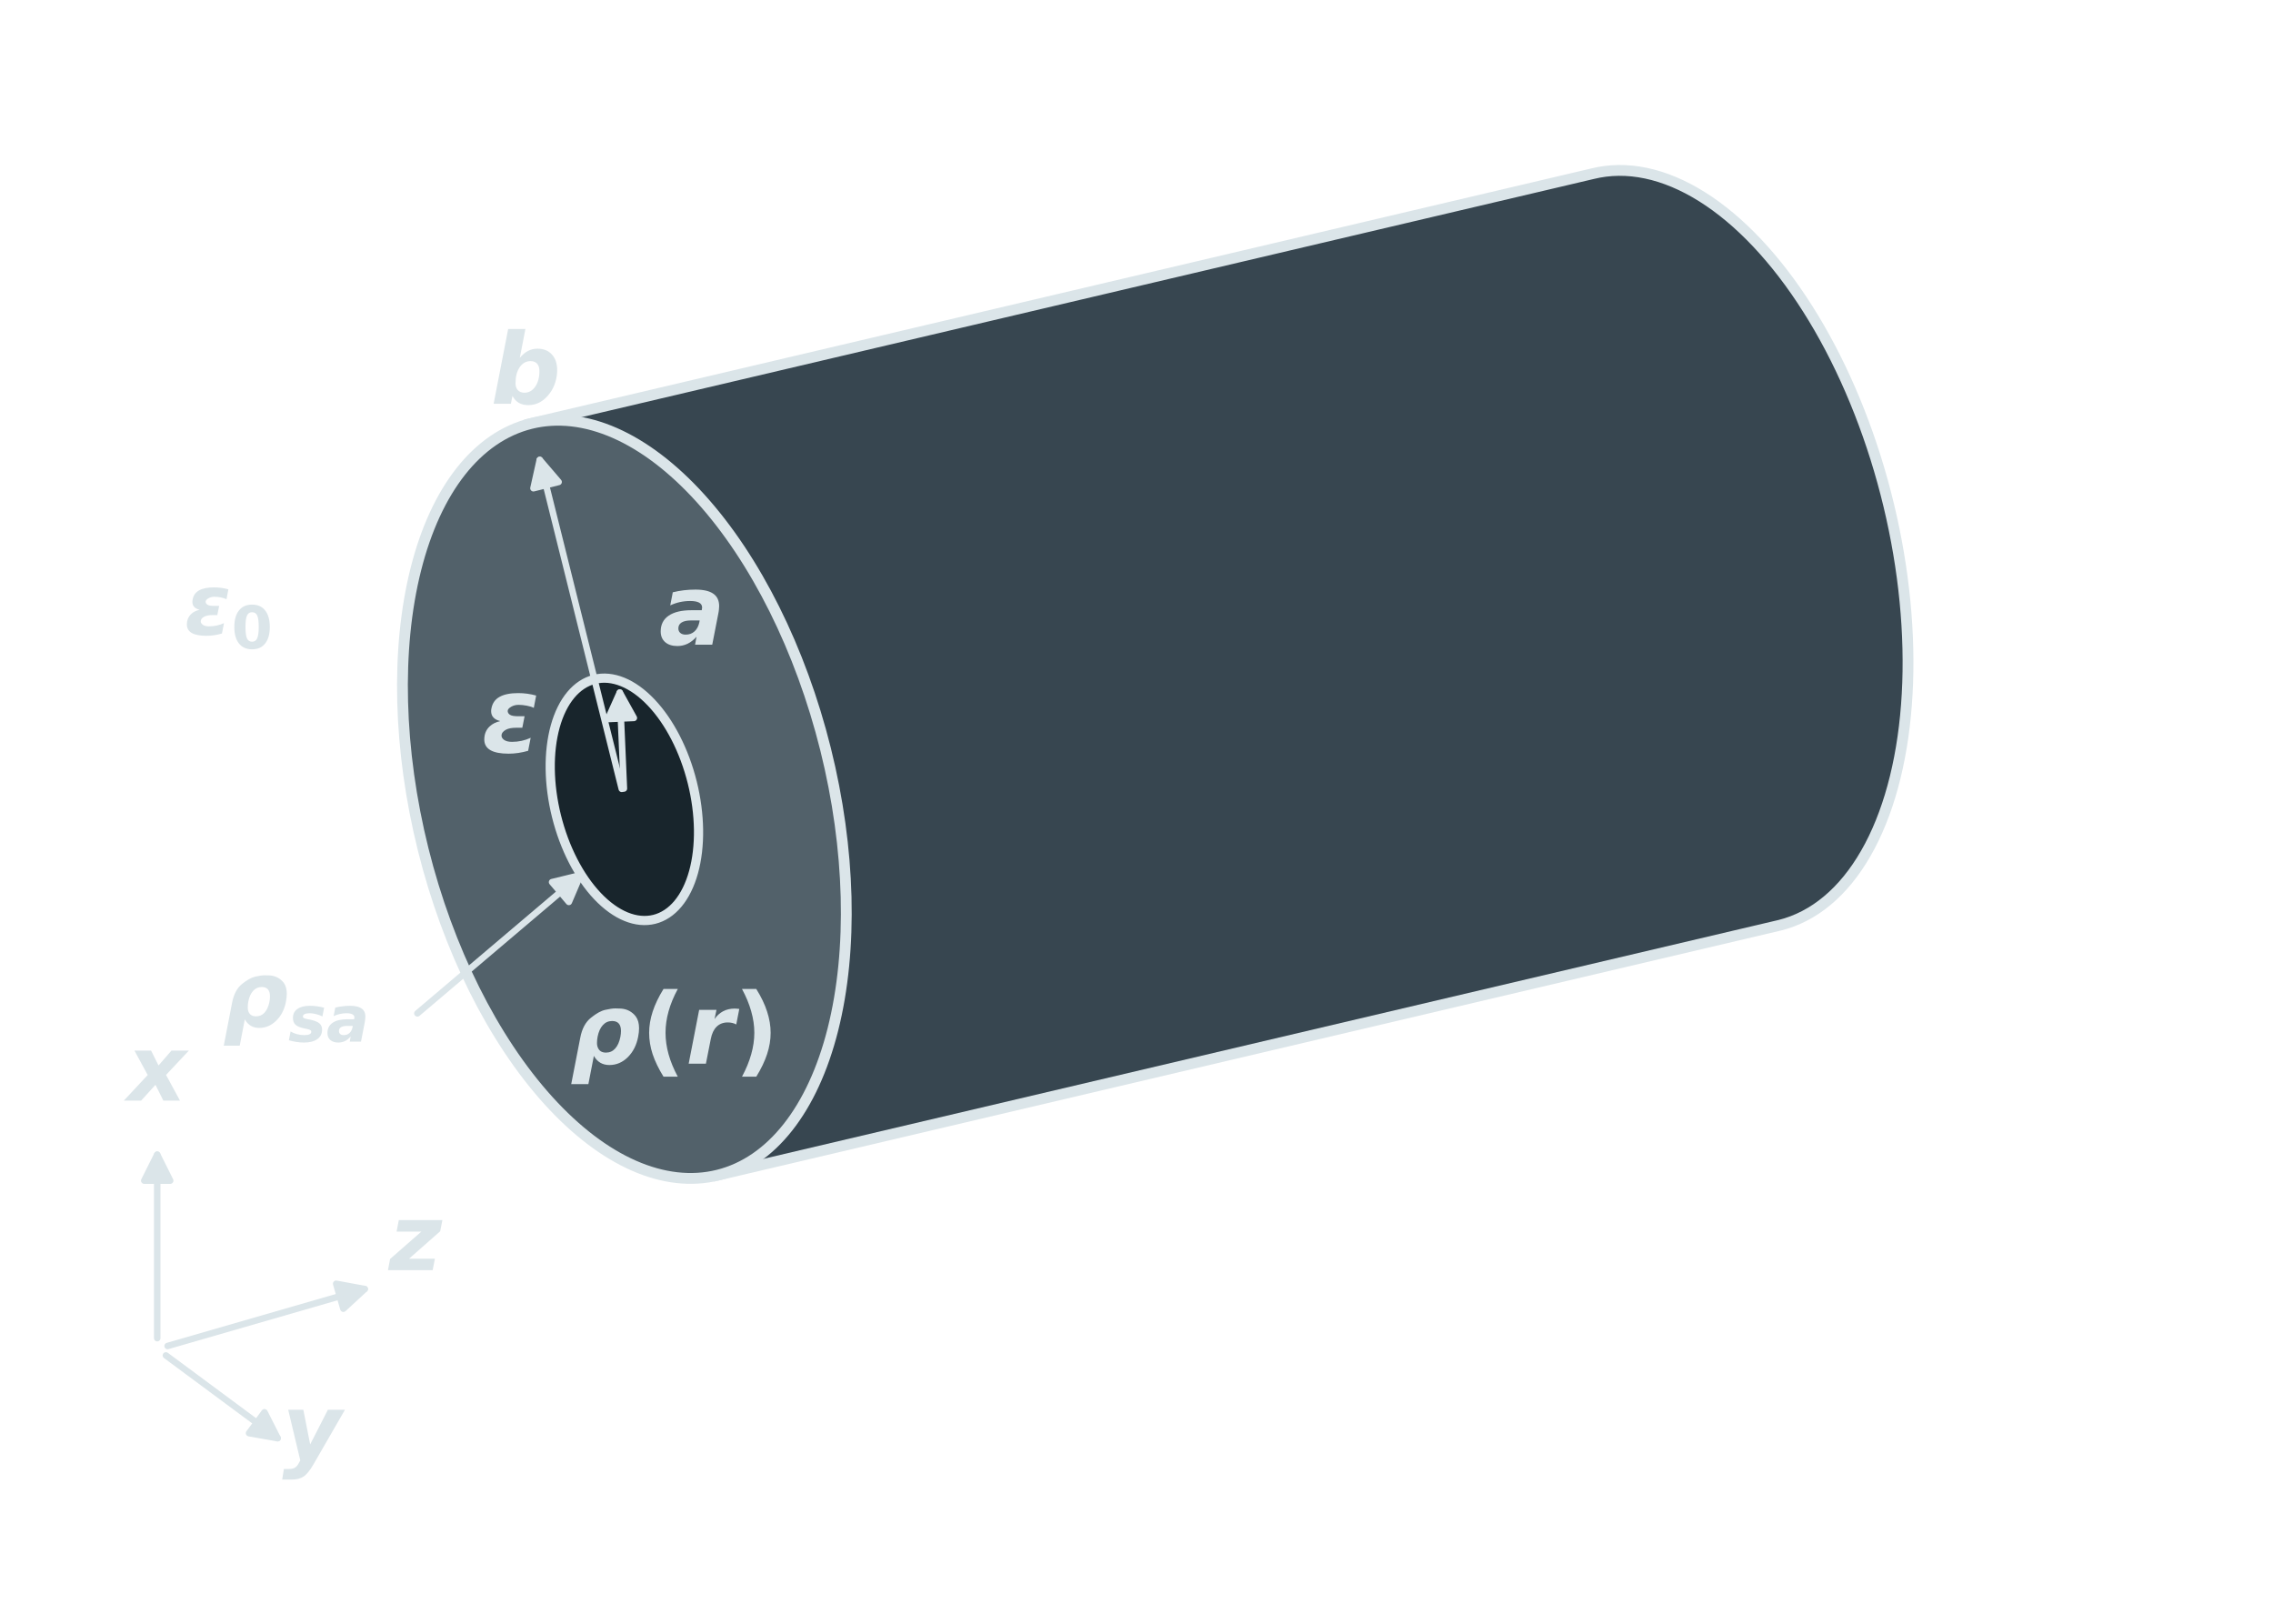
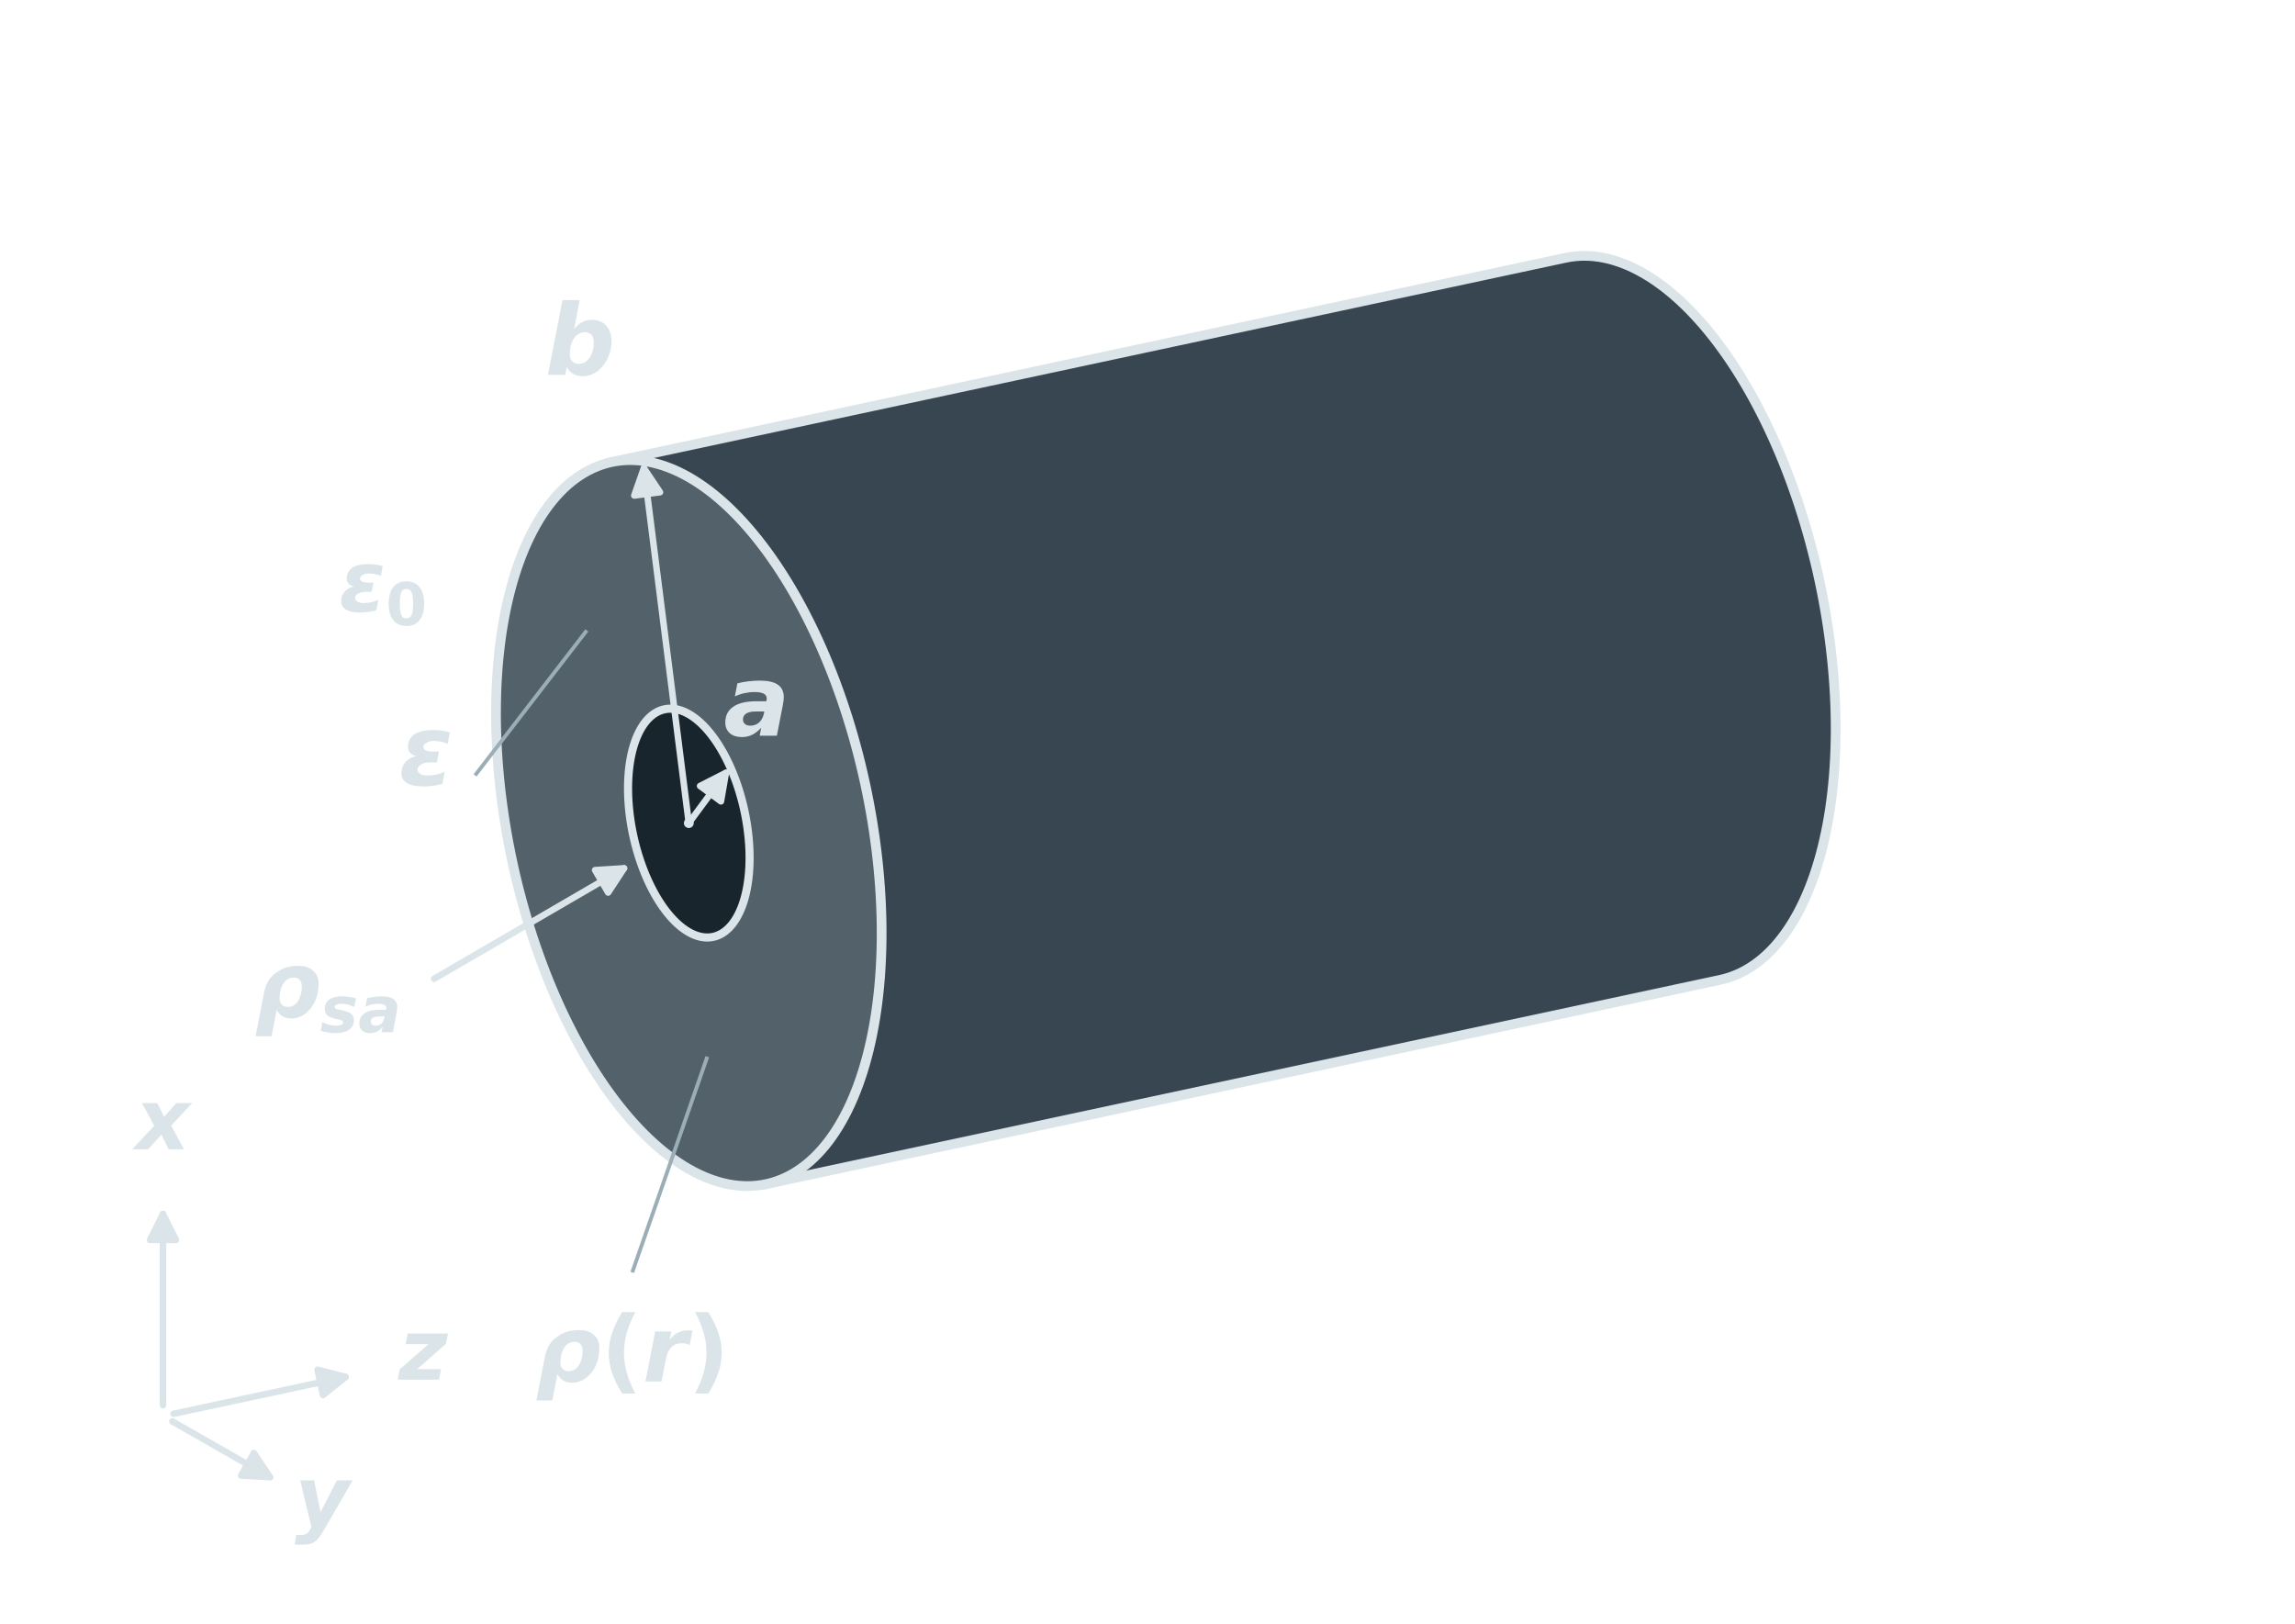
- <svg xmlns="http://www.w3.org/2000/svg" width="420.36pt" height="300.24pt" viewBox="0 0 420.36 300.24" version="1.1">
+ <svg xmlns="http://www.w3.org/2000/svg" width="424.359pt" height="300.24pt" viewBox="0 0 424.359 300.24" version="1.1">
  <defs>
    <style type="text/css">*{stroke-linejoin: round; stroke-linecap: butt}</style>
  </defs>
  <g id="figure_1">
    <g id="patch_1">
-       <path d="M 0 300.24  L 420.36 300.24  L 420.36 0  L 0 0  L 0 300.24  z " style="fill: none" />
+       <path d="M 0 300.24  L 424.359 300.24  L 424.359 0  L 0 0  L 0 300.24  z " style="fill: none" />
    </g>
    <g id="axes_1">
      <g id="patch_2">
-         <path d="M 98.146 78.327  L 294.496 32.127  L 294.496 32.127  L 295.685 31.868  L 296.891 31.679  L 298.111 31.56  L 299.345 31.512  L 300.592 31.534  L 301.851 31.627  L 303.119 31.791  L 304.396 32.024  L 305.68 32.328  L 306.971 32.702  L 308.266 33.145  L 309.565 33.657  L 310.867 34.237  L 312.169 34.885  L 313.471 35.6  L 314.771 36.382  L 316.069 37.23  L 317.362 38.142  L 318.649 39.118  L 319.93 40.157  L 321.202 41.258  L 322.465 42.42  L 323.717 43.641  L 324.958 44.921  L 326.185 46.258  L 327.397 47.651  L 328.594 49.098  L 329.774 50.597  L 330.936 52.148  L 332.079 53.749  L 333.201 55.399  L 334.302 57.094  L 335.38 58.835  L 336.435 60.618  L 337.464 62.443  L 338.468 64.307  L 339.445 66.209  L 340.394 68.147  L 341.314 70.118  L 342.205 72.121  L 343.065 74.153  L 343.894 76.214  L 344.69 78.299  L 345.453 80.409  L 346.183 82.539  L 346.878 84.689  L 347.537 86.856  L 348.161 89.038  L 348.747 91.232  L 349.297 93.437  L 349.809 95.65  L 350.283 97.869  L 350.718 100.092  L 351.114 102.316  L 351.47 104.54  L 351.786 106.76  L 352.062 108.976  L 352.298 111.184  L 352.493 113.383  L 352.647 115.569  L 352.76 117.742  L 352.831 119.898  L 352.861 122.036  L 352.85 124.153  L 352.798 126.248  L 352.704 128.318  L 352.569 130.36  L 352.394 132.374  L 352.177 134.357  L 351.919 136.307  L 351.622 138.223  L 351.284 140.101  L 350.906 141.94  L 350.49 143.739  L 350.034 145.495  L 349.539 147.208  L 349.007 148.874  L 348.437 150.493  L 347.831 152.062  L 347.188 153.581  L 346.51 155.047  L 345.796 156.46  L 345.048 157.817  L 344.267 159.118  L 343.454 160.361  L 342.608 161.545  L 341.732 162.668  L 340.825 163.73  L 339.889 164.729  L 338.925 165.665  L 337.933 166.536  L 336.915 167.342  L 335.872 168.082  L 334.805 168.754  L 333.715 169.36  L 332.602 169.896  L 331.469 170.365  L 330.316 170.764  L 329.144 171.093  L 132.794 217.293  z " clip-path="url(#p7fb25b09af)" style="fill: #374650; stroke: #dbe5e9; stroke-width: 2; stroke-linejoin: miter" />
+         <path d="M 141.656 218.942  L 318.062 181.174  L 318.912 180.968  L 319.752 180.716  L 320.581 180.419  L 321.398 180.077  L 322.204 179.69  L 322.996 179.258  L 323.776 178.781  L 324.541 178.261  L 325.293 177.697  L 326.03 177.089  L 326.751 176.438  L 327.457 175.745  L 328.147 175.01  L 328.819 174.234  L 329.475 173.416  L 330.113 172.558  L 330.733 171.66  L 331.335 170.723  L 331.917 169.747  L 332.481 168.734  L 333.024 167.683  L 333.548 166.595  L 334.051 165.472  L 334.533 164.314  L 334.995 163.122  L 335.435 161.896  L 335.853 160.638  L 336.249 159.348  L 336.623 158.027  L 336.975 156.677  L 337.304 155.297  L 337.609 153.89  L 337.892 152.455  L 338.151 150.995  L 338.387 149.509  L 338.599 147.999  L 338.787 146.466  L 338.951 144.912  L 339.09 143.336  L 339.206 141.74  L 339.298 140.126  L 339.365 138.494  L 339.407 136.846  L 339.426 135.182  L 339.419 133.505  L 339.389 131.814  L 339.334 130.111  L 339.254 128.397  L 339.151 126.674  L 339.023 124.942  L 338.871 123.203  L 338.694 121.459  L 338.494 119.709  L 338.27 117.956  L 338.023 116.2  L 337.752 114.443  L 337.457 112.686  L 337.14 110.93  L 336.8 109.177  L 336.437 107.427  L 336.052 105.682  L 335.644 103.943  L 335.215 102.211  L 334.764 100.488  L 334.292 98.774  L 333.799 97.071  L 333.285 95.379  L 332.752 93.701  L 332.198 92.037  L 331.625 90.388  L 331.033 88.756  L 330.422 87.141  L 329.793 85.546  L 329.146 83.969  L 328.481 82.414  L 327.8 80.881  L 327.102 79.37  L 326.388 77.884  L 325.659 76.423  L 324.915 74.988  L 324.156 73.579  L 323.383 72.199  L 322.597 70.848  L 321.798 69.526  L 320.986 68.236  L 320.163 66.977  L 319.329 65.75  L 318.483 64.557  L 317.628 63.398  L 316.763 62.274  L 315.89 61.186  L 315.008 60.134  L 314.118 59.119  L 313.221 58.143  L 312.318 57.205  L 311.409 56.306  L 310.495 55.447  L 309.576 54.628  L 308.653 53.85  L 307.727 53.114  L 306.798 52.42  L 305.867 51.768  L 304.934 51.16  L 304.001 50.594  L 303.068 50.073  L 302.135 49.595  L 301.203 49.162  L 300.273 48.774  L 299.345 48.43  L 298.42 48.132  L 297.5 47.88  L 296.583 47.672  L 295.671 47.511  L 294.765 47.396  L 293.865 47.326  L 292.972 47.302  L 292.086 47.325  L 291.208 47.393  L 290.339 47.508  L 289.479 47.668  L 113.073 85.436  z " clip-path="url(#peeaa429777)" style="fill: #374650; stroke: #dbe5e9; stroke-width: 1.8; stroke-linejoin: miter" />
      </g>
      <g id="patch_3">
-         <path d="M 29.076 247.451  Q 29.076 229.814 29.076 213.519  " clip-path="url(#p7fb25b09af)" style="fill: none; stroke: #dbe5e9; stroke-width: 1.2; stroke-linecap: round" />
-         <path d="M 26.676 218.319  L 29.076 213.519  L 31.476 218.319  z " clip-path="url(#p7fb25b09af)" style="fill: #dbe5e9; stroke: #dbe5e9; stroke-width: 1.2; stroke-linecap: round" />
+         <path d="M 30.138 259.825  Q 30.138 241.475 30.138 224.466  " clip-path="url(#peeaa429777)" style="fill: none; stroke: #dbe5e9; stroke-width: 1.2; stroke-linecap: round" />
+         <path d="M 27.738 229.266  L 30.138 224.466  L 32.538 229.266  z " clip-path="url(#peeaa429777)" style="fill: #dbe5e9; stroke: #dbe5e9; stroke-width: 1.2; stroke-linecap: round" />
      </g>
      <g id="patch_4">
-         <path d="M 30.681 250.639  Q 41.55 258.69 51.342 265.943  " clip-path="url(#p7fb25b09af)" style="fill: none; stroke: #dbe5e9; stroke-width: 1.2; stroke-linecap: round" />
-         <path d="M 48.913 261.157  L 51.342 265.943  L 46.056 265.015  z " clip-path="url(#p7fb25b09af)" style="fill: #dbe5e9; stroke: #dbe5e9; stroke-width: 1.2; stroke-linecap: round" />
+         <path d="M 31.875 262.819  Q 41.483 268.302 49.926 273.12  " clip-path="url(#peeaa429777)" style="fill: none; stroke: #dbe5e9; stroke-width: 1.2; stroke-linecap: round" />
+         <path d="M 46.947 268.657  L 49.926 273.12  L 44.568 272.826  z " clip-path="url(#peeaa429777)" style="fill: #dbe5e9; stroke: #dbe5e9; stroke-width: 1.2; stroke-linecap: round" />
      </g>
      <g id="patch_5">
-         <path d="M 30.997 248.895  Q 49.867 243.444 67.448 238.365  " clip-path="url(#p7fb25b09af)" style="fill: none; stroke: #dbe5e9; stroke-width: 1.2; stroke-linecap: round" />
-         <path d="M 62.17 237.391  L 67.448 238.365  L 63.502 242.003  z " clip-path="url(#p7fb25b09af)" style="fill: #dbe5e9; stroke: #dbe5e9; stroke-width: 1.2; stroke-linecap: round" />
+         <path d="M 32.096 261.408  Q 48.661 257.862 63.914 254.596  " clip-path="url(#peeaa429777)" style="fill: none; stroke: #dbe5e9; stroke-width: 1.2; stroke-linecap: round" />
+         <path d="M 58.718 253.254  L 63.914 254.596  L 59.723 257.948  z " clip-path="url(#peeaa429777)" style="fill: #dbe5e9; stroke: #dbe5e9; stroke-width: 1.2; stroke-linecap: round" />
      </g>
      <g id="patch_6">
-         <path d="M 132.794 217.293  C 142.661 214.833 150.301 205.152 154.029 190.382  C 157.758 175.613 157.271 156.96 152.677 138.533  C 148.083 120.106 139.755 103.409 129.529 92.119  C 119.303 80.828 108.013 75.867 98.146 78.327  C 88.279 80.787 80.639 90.468 76.911 105.238  C 73.182 120.007 73.669 138.66 78.263 157.087  C 82.857 175.514 91.185 192.211 101.411 203.501  C 111.637 214.792 122.927 219.753 132.794 217.293  z " clip-path="url(#p7fb25b09af)" style="fill: #52616a; stroke: #dbe5e9; stroke-width: 2; stroke-linejoin: miter" />
+         <path d="M 127.365 88.229  L 128.298 88.784  L 129.231 89.382  L 130.162 90.023  L 131.092 90.707  L 132.019 91.432  L 132.943 92.2  L 133.863 93.008  L 134.778 93.858  L 135.689 94.747  L 136.593 95.675  L 137.492 96.642  L 138.383 97.648  L 139.267 98.69  L 140.143 99.77  L 141.01 100.885  L 141.867 102.035  L 142.715 103.22  L 143.552 104.438  L 144.378 105.689  L 145.193 106.972  L 145.995 108.286  L 146.784 109.63  L 147.561 111.003  L 148.323 112.405  L 149.071 113.834  L 149.804 115.289  L 150.521 116.769  L 151.223 118.273  L 151.909 119.801  L 152.577 121.351  L 153.229 122.922  L 153.862 124.513  L 154.478 126.123  L 155.075 127.751  L 155.653 129.396  L 156.211 131.056  L 156.75 132.731  L 157.268 134.419  L 157.767 136.12  L 158.244 137.831  L 158.7 139.552  L 159.134 141.282  L 159.547 143.02  L 159.938 144.763  L 160.307 146.512  L 160.653 148.265  L 160.976 150.02  L 161.276 151.777  L 161.552 153.534  L 161.806 155.29  L 162.036 157.044  L 162.242 158.794  L 162.424 160.541  L 162.582 162.281  L 162.716 164.015  L 162.825 165.74  L 162.911 167.456  L 162.972 169.162  L 163.009 170.856  L 163.021 172.537  L 163.009 174.204  L 162.972 175.857  L 162.911 177.493  L 162.825 179.111  L 162.716 180.711  L 162.582 182.292  L 162.424 183.852  L 162.242 185.39  L 162.036 186.906  L 161.806 188.398  L 161.552 189.865  L 161.276 191.306  L 160.976 192.72  L 160.653 194.107  L 160.307 195.464  L 159.938 196.792  L 159.547 198.09  L 159.134 199.356  L 158.7 200.59  L 158.244 201.791  L 157.767 202.957  L 157.268 204.089  L 156.75 205.185  L 156.211 206.245  L 155.653 207.268  L 155.075 208.253  L 154.478 209.2  L 153.862 210.108  L 153.229 210.976  L 152.577 211.803  L 151.909 212.59  L 151.223 213.336  L 150.521 214.039  L 149.804 214.7  L 149.071 215.318  L 148.323 215.893  L 147.561 216.425  L 146.784 216.912  L 145.995 217.355  L 145.193 217.753  L 144.378 218.107  L 143.552 218.415  L 142.715 218.678  L 141.867 218.895  L 141.01 219.066  L 140.143 219.192  L 139.267 219.272  L 138.383 219.306  L 137.492 219.293  L 136.593 219.235  L 135.689 219.131  L 134.778 218.981  L 133.863 218.785  L 132.943 218.544  L 132.019 218.257  L 131.092 217.925  L 130.162 217.547  L 129.231 217.125  L 128.298 216.659  L 127.365 216.148  L 126.431 215.594  L 125.499 214.995  L 124.567 214.354  L 123.638 213.671  L 122.711 212.945  L 121.787 212.177  L 120.867 211.369  L 119.951 210.52  L 119.041 209.631  L 118.136 208.702  L 117.238 207.735  L 116.346 206.73  L 115.463 205.687  L 114.587 204.608  L 113.72 203.492  L 112.862 202.342  L 112.014 201.157  L 111.177 199.939  L 110.351 198.688  L 109.537 197.405  L 108.735 196.091  L 107.945 194.747  L 107.169 193.374  L 106.407 191.972  L 105.659 190.544  L 104.926 189.089  L 104.208 187.609  L 103.506 186.104  L 102.821 184.576  L 102.152 183.026  L 101.501 181.455  L 100.867 179.864  L 100.252 178.254  L 99.655 176.626  L 99.077 174.981  L 98.518 173.321  L 97.98 171.646  L 97.461 169.958  L 96.963 168.257  L 96.486 166.546  L 96.03 164.825  L 95.595 163.095  L 95.182 161.358  L 94.791 159.614  L 94.423 157.865  L 94.077 156.113  L 93.754 154.357  L 93.454 152.601  L 93.177 150.844  L 92.924 149.088  L 92.694 147.334  L 92.488 145.583  L 92.306 143.837  L 92.148 142.096  L 92.014 140.363  L 91.904 138.637  L 91.819 136.921  L 91.758 135.216  L 91.721 133.521  L 91.709 131.84  L 91.721 130.173  L 91.758 128.521  L 91.819 126.885  L 91.904 125.266  L 92.014 123.666  L 92.148 122.085  L 92.306 120.525  L 92.488 118.987  L 92.694 117.471  L 92.924 115.98  L 93.177 114.513  L 93.454 113.072  L 93.754 111.657  L 94.077 110.271  L 94.423 108.913  L 94.791 107.585  L 95.182 106.287  L 95.595 105.021  L 96.03 103.787  L 96.486 102.587  L 96.963 101.42  L 97.461 100.288  L 97.98 99.192  L 98.518 98.132  L 99.077 97.109  L 99.655 96.124  L 100.252 95.177  L 100.867 94.27  L 101.501 93.402  L 102.152 92.574  L 102.821 91.787  L 103.506 91.042  L 104.208 90.338  L 104.926 89.677  L 105.659 89.059  L 106.407 88.484  L 107.169 87.953  L 107.945 87.465  L 108.735 87.022  L 109.537 86.624  L 110.351 86.271  L 111.177 85.962  L 112.014 85.7  L 112.862 85.482  L 113.72 85.311  L 114.587 85.185  L 115.463 85.105  L 116.346 85.072  L 117.238 85.084  L 118.136 85.142  L 119.041 85.246  L 119.951 85.396  L 120.867 85.592  L 121.787 85.833  L 122.711 86.12  L 123.638 86.453  L 124.567 86.83  L 125.499 87.252  L 126.431 87.718  L 127.365 88.229  z " clip-path="url(#peeaa429777)" style="fill: #52616a; stroke: #dbe5e9; stroke-width: 1.8; stroke-linejoin: miter" />
      </g>
      <g id="patch_7">
-         <path d="M 121.003 170  C 124.331 169.17 126.941 166.036 128.258 161.288  C 129.574 156.54 129.489 150.565 128.022 144.68  C 126.555 138.796 123.825 133.481 120.433 129.907  C 117.042 126.332 113.266 124.79 109.937 125.62  C 106.609 126.45 103.999 129.584 102.682 134.332  C 101.366 139.08 101.451 145.055 102.918 150.94  C 104.385 156.824 107.115 162.139 110.507 165.713  C 113.898 169.288 117.674 170.83 121.003 170  z " clip-path="url(#p7fb25b09af)" style="fill: #18252c; stroke: #dbe5e9; stroke-width: 1.7; stroke-linejoin: miter" />
+         <path d="M 127.365 132.032  L 127.659 132.207  L 127.953 132.395  L 128.246 132.597  L 128.539 132.812  L 128.832 133.041  L 129.123 133.283  L 129.413 133.538  L 129.701 133.806  L 129.988 134.086  L 130.273 134.378  L 130.556 134.683  L 130.837 135  L 131.116 135.329  L 131.392 135.669  L 131.665 136.02  L 131.935 136.383  L 132.202 136.756  L 132.466 137.14  L 132.727 137.534  L 132.983 137.939  L 133.236 138.353  L 133.485 138.776  L 133.73 139.209  L 133.97 139.651  L 134.205 140.101  L 134.436 140.56  L 134.663 141.026  L 134.884 141.5  L 135.1 141.982  L 135.311 142.47  L 135.516 142.965  L 135.716 143.467  L 135.909 143.974  L 136.098 144.487  L 136.28 145.006  L 136.456 145.529  L 136.626 146.057  L 136.789 146.589  L 136.946 147.125  L 137.096 147.664  L 137.24 148.206  L 137.377 148.751  L 137.507 149.299  L 137.63 149.849  L 137.746 150.4  L 137.855 150.952  L 137.957 151.505  L 138.052 152.059  L 138.139 152.613  L 138.219 153.166  L 138.291 153.719  L 138.356 154.27  L 138.414 154.821  L 138.463 155.369  L 138.506 155.916  L 138.54 156.459  L 138.567 157  L 138.586 157.538  L 138.598 158.072  L 138.602 158.601  L 138.598 159.127  L 138.586 159.648  L 138.567 160.163  L 138.54 160.673  L 138.506 161.178  L 138.463 161.676  L 138.414 162.167  L 138.356 162.652  L 138.291 163.13  L 138.219 163.6  L 138.139 164.062  L 138.052 164.516  L 137.957 164.962  L 137.855 165.399  L 137.746 165.827  L 137.63 166.246  L 137.507 166.655  L 137.377 167.054  L 137.24 167.442  L 137.096 167.821  L 136.946 168.188  L 136.789 168.545  L 136.626 168.891  L 136.456 169.225  L 136.28 169.547  L 136.098 169.858  L 135.909 170.156  L 135.716 170.442  L 135.516 170.715  L 135.311 170.976  L 135.1 171.224  L 134.884 171.459  L 134.663 171.681  L 134.436 171.889  L 134.205 172.084  L 133.97 172.265  L 133.73 172.433  L 133.485 172.586  L 133.236 172.726  L 132.983 172.851  L 132.727 172.963  L 132.466 173.06  L 132.202 173.143  L 131.935 173.211  L 131.665 173.265  L 131.392 173.305  L 131.116 173.33  L 130.837 173.341  L 130.556 173.337  L 130.273 173.318  L 129.988 173.286  L 129.701 173.238  L 129.413 173.177  L 129.123 173.101  L 128.832 173.01  L 128.539 172.905  L 128.246 172.787  L 127.953 172.654  L 127.659 172.507  L 127.365 172.346  L 127.071 172.171  L 126.777 171.982  L 126.483 171.78  L 126.19 171.565  L 125.898 171.336  L 125.607 171.094  L 125.317 170.839  L 125.028 170.572  L 124.742 170.292  L 124.456 169.999  L 124.173 169.694  L 123.892 169.377  L 123.614 169.049  L 123.338 168.709  L 123.065 168.357  L 122.794 167.995  L 122.527 167.621  L 122.263 167.237  L 122.003 166.843  L 121.746 166.439  L 121.493 166.025  L 121.245 165.601  L 121 165.168  L 120.76 164.727  L 120.524 164.276  L 120.293 163.818  L 120.067 163.351  L 119.846 162.877  L 119.63 162.396  L 119.419 161.907  L 119.214 161.412  L 119.014 160.911  L 118.82 160.403  L 118.632 159.89  L 118.45 159.372  L 118.274 158.848  L 118.104 158.321  L 117.941 157.789  L 117.784 157.253  L 117.633 156.713  L 117.489 156.171  L 117.353 155.626  L 117.222 155.078  L 117.099 154.529  L 116.983 153.978  L 116.874 153.425  L 116.772 152.872  L 116.678 152.319  L 116.59 151.765  L 116.511 151.211  L 116.438 150.659  L 116.373 150.107  L 116.316 149.557  L 116.266 149.008  L 116.224 148.462  L 116.189 147.918  L 116.162 147.377  L 116.143 146.84  L 116.132 146.306  L 116.128 145.776  L 116.132 145.25  L 116.143 144.73  L 116.162 144.214  L 116.189 143.704  L 116.224 143.2  L 116.266 142.702  L 116.316 142.21  L 116.373 141.725  L 116.438 141.247  L 116.511 140.777  L 116.59 140.315  L 116.678 139.861  L 116.772 139.415  L 116.874 138.978  L 116.983 138.55  L 117.099 138.132  L 117.222 137.723  L 117.353 137.324  L 117.489 136.935  L 117.633 136.557  L 117.784 136.189  L 117.941 135.832  L 118.104 135.487  L 118.274 135.153  L 118.45 134.83  L 118.632 134.52  L 118.82 134.221  L 119.014 133.935  L 119.214 133.662  L 119.419 133.401  L 119.63 133.153  L 119.846 132.918  L 120.067 132.696  L 120.293 132.488  L 120.524 132.293  L 120.76 132.112  L 121 131.945  L 121.245 131.791  L 121.493 131.651  L 121.746 131.526  L 122.003 131.414  L 122.263 131.317  L 122.527 131.235  L 122.794 131.166  L 123.065 131.112  L 123.338 131.072  L 123.614 131.047  L 123.892 131.037  L 124.173 131.04  L 124.456 131.059  L 124.742 131.092  L 125.028 131.139  L 125.317 131.201  L 125.607 131.277  L 125.898 131.367  L 126.19 131.472  L 126.483 131.591  L 126.777 131.724  L 127.071 131.871  L 127.365 132.032  z " clip-path="url(#peeaa429777)" style="fill: #18252c; stroke: #dbe5e9; stroke-width: 1.5; stroke-linejoin: miter" />
      </g>
      <g id="patch_8">
-         <path d="M 114.987 145.872  Q 107.242 114.808 99.821 85.047  " clip-path="url(#p7fb25b09af)" style="fill: none; stroke: #dbe5e9; stroke-width: 1.2; stroke-linecap: round" />
-         <path d="M 98.654 90.285  L 99.821 85.047  L 103.311 89.123  z " clip-path="url(#p7fb25b09af)" style="fill: #dbe5e9; stroke: #dbe5e9; stroke-width: 1.2; stroke-linecap: round" />
+         <path d="M 127.365 152.189  Q 123.127 118.707 119.058 86.557  " clip-path="url(#peeaa429777)" style="fill: none; stroke: #dbe5e9; stroke-width: 1.2; stroke-linecap: round" />
+         <path d="M 117.279 91.62  L 119.058 86.557  L 122.041 91.017  z " clip-path="url(#peeaa429777)" style="fill: #dbe5e9; stroke: #dbe5e9; stroke-width: 1.2; stroke-linecap: round" />
      </g>
      <g id="patch_9">
-         <path d="M 115.384 145.812  Q 114.973 136.269 114.62 128.067  " clip-path="url(#p7fb25b09af)" style="fill: none; stroke: #dbe5e9; stroke-width: 1.2; stroke-linecap: round" />
-         <path d="M 112.429 132.966  L 114.62 128.067  L 117.224 132.759  z " clip-path="url(#p7fb25b09af)" style="fill: #dbe5e9; stroke: #dbe5e9; stroke-width: 1.2; stroke-linecap: round" />
+         <path d="M 127.365 152.189  Q 131.195 147 134.228 142.891  " clip-path="url(#peeaa429777)" style="fill: none; stroke: #dbe5e9; stroke-width: 1.2; stroke-linecap: round" />
+         <path d="M 129.446 145.327  L 134.228 142.891  L 133.308 148.178  z " clip-path="url(#peeaa429777)" style="fill: #dbe5e9; stroke: #dbe5e9; stroke-width: 1.2; stroke-linecap: round" />
+       </g>
+       <g id="line2d_1">
+         <path d="M 88.06 143.087  L 108.293 116.84  " clip-path="url(#peeaa429777)" style="fill: none; stroke: #9baeb8; stroke-width: 0.7; stroke-linecap: square" />
      </g>
      <g id="patch_10">
-         <path d="M 77.191 187.39  Q 92.763 174.184 107.311 161.845  " clip-path="url(#p7fb25b09af)" style="fill: none; stroke: #dbe5e9; stroke-width: 1.2; stroke-linecap: round" />
-         <path d="M 102.098 163.12  L 107.311 161.845  L 105.203 166.78  z " clip-path="url(#p7fb25b09af)" style="fill: #dbe5e9; stroke: #dbe5e9; stroke-width: 1.2; stroke-linecap: round" />
+         <path d="M 80.274 180.972  Q 98.413 170.421 115.392 160.546  " clip-path="url(#peeaa429777)" style="fill: none; stroke: #dbe5e9; stroke-width: 1.2; stroke-linecap: round" />
+         <path d="M 110.036 160.885  L 115.392 160.546  L 112.449 165.034  z " clip-path="url(#peeaa429777)" style="fill: #dbe5e9; stroke: #dbe5e9; stroke-width: 1.2; stroke-linecap: round" />
+       </g>
+       <g id="line2d_2">
+         <path d="M 130.674 195.714  L 117.021 234.935  " clip-path="url(#peeaa429777)" style="fill: none; stroke: #9baeb8; stroke-width: 0.7; stroke-linecap: square" />
+       </g>
+       <g id="patch_11">
+         <path d="M 127.365 153.099  C 127.606 153.099 127.838 153.003 128.008 152.832  C 128.179 152.662 128.275 152.43 128.275 152.189  C 128.275 151.947 128.179 151.716 128.008 151.545  C 127.838 151.374 127.606 151.278 127.365 151.278  C 127.123 151.278 126.892 151.374 126.721 151.545  C 126.55 151.716 126.455 151.947 126.455 152.189  C 126.455 152.43 126.55 152.662 126.721 152.832  C 126.892 153.003 127.123 153.099 127.365 153.099  z " clip-path="url(#peeaa429777)" style="fill: #dbe5e9" />
      </g>
      <g id="text_1">
-         <g style="fill: #dbe5e9" transform="translate(90.72777 74.85298)">
+         <g style="fill: #dbe5e9" transform="translate(100.7528 69.50378)">
          <text>
            <tspan x="0" y="-0.188" style="font-style: oblique; font-weight: 700; font-size: 18.2px; font-family: 'DejaVu Sans'; fill: #dbe5e9">b</tspan>
          </text>
        </g>
      </g>
      <g id="text_2">
-         <g style="fill: #dbe5e9" transform="translate(121.8745 120.0253)">
+         <g style="fill: #dbe5e9" transform="translate(133.8012 136.8465)">
          <text>
            <tspan x="0" y="-0.812" style="font-style: oblique; font-weight: 700; font-size: 18.2px; font-family: 'DejaVu Sans'; fill: #dbe5e9">a</tspan>
          </text>
        </g>
      </g>
      <g id="text_3">
-         <g style="fill: #dbe5e9" transform="translate(89.03132 139.1653)">
+         <g style="fill: #dbe5e9" transform="translate(73.73099 145.9827)">
          <text>
-             <tspan x="0" y="-0.078" style="font-style: oblique; font-weight: 700; font-size: 19.5px; font-family: 'DejaVu Sans'; fill: #dbe5e9">ε</tspan>
+             <tspan x="0" y="-0.812" style="font-style: oblique; font-weight: 700; font-size: 18.2px; font-family: 'DejaVu Sans'; fill: #dbe5e9">ε</tspan>
          </text>
        </g>
      </g>
      <g id="text_4">
-         <g style="fill: #dbe5e9" transform="translate(34.13972 117.6167)">
+         <g style="fill: #dbe5e9" transform="translate(62.67331 113.2979)">
          <text>
            <tspan x="0" y="-0.266" style="font-style: oblique; font-weight: 700; font-size: 15.6px; font-family: 'DejaVu Sans'; fill: #dbe5e9">ε</tspan>
            <tspan x="8.68" y="2.294" style="font-weight: 700; font-size: 10.92px; font-family: 'DejaVu Sans'; fill: #dbe5e9">0</tspan>
          </text>
        </g>
      </g>
      <g id="text_5">
-         <g style="fill: #dbe5e9" transform="translate(41.22572 190.3601)">
+         <g style="fill: #dbe5e9" transform="translate(47.1049 188.597)">
          <text>
            <tspan x="0" y="-0.516" style="font-style: oblique; font-weight: 700; font-size: 16.9px; font-family: 'DejaVu Sans'; fill: #dbe5e9">ρ</tspan>
            <tspan x="12.091" y="2.255" style="font-style: oblique; font-weight: 700; font-size: 11.83px; font-family: 'DejaVu Sans'; fill: #dbe5e9">s</tspan>
            <tspan x="19.128" y="2.255" style="font-style: oblique; font-weight: 700; font-size: 11.83px; font-family: 'DejaVu Sans'; fill: #dbe5e9">a</tspan>
          </text>
        </g>
      </g>
      <g id="text_6">
-         <g style="fill: #dbe5e9" transform="translate(105.4683 196.8945)">
+         <g style="fill: #dbe5e9" transform="translate(99.02299 255.6215)">
          <text>
-             <tspan x="0" y="-0.203" style="font-style: oblique; font-weight: 700; font-size: 18.2px; font-family: 'DejaVu Sans'; fill: #dbe5e9">ρ</tspan>
-             <tspan x="21.331" y="-0.203" style="font-style: oblique; font-weight: 700; font-size: 18.2px; font-family: 'DejaVu Sans'; fill: #dbe5e9">r</tspan>
-             <tspan x="13.019" y="-0.203" style="font-weight: 700; font-size: 18.2px; font-family: 'DejaVu Sans'; fill: #dbe5e9">(</tspan>
-             <tspan x="30.301" y="-0.203" style="font-weight: 700; font-size: 18.2px; font-family: 'DejaVu Sans'; fill: #dbe5e9">)</tspan>
+             <tspan x="0" y="-0.188" style="font-style: oblique; font-weight: 700; font-size: 16.9px; font-family: 'DejaVu Sans'; fill: #dbe5e9">ρ</tspan>
+             <tspan x="19.81" y="-0.188" style="font-style: oblique; font-weight: 700; font-size: 16.9px; font-family: 'DejaVu Sans'; fill: #dbe5e9">r</tspan>
+             <tspan x="12.091" y="-0.188" style="font-weight: 700; font-size: 16.9px; font-family: 'DejaVu Sans'; fill: #dbe5e9">(</tspan>
+             <tspan x="28.14" y="-0.188" style="font-weight: 700; font-size: 16.9px; font-family: 'DejaVu Sans'; fill: #dbe5e9">)</tspan>
          </text>
        </g>
      </g>
      <g id="text_7">
-         <g style="fill: #dbe5e9" transform="translate(23.5835 204.2895)">
+         <g style="fill: #dbe5e9" transform="translate(25.06791 212.9679)">
          <text>
-             <tspan x="0" y="-0.766" style="font-style: oblique; font-weight: 700; font-size: 16.9px; font-family: 'DejaVu Sans'; fill: #dbe5e9">x</tspan>
+             <tspan x="0" y="-0.469" style="font-style: oblique; font-weight: 700; font-size: 15.6px; font-family: 'DejaVu Sans'; fill: #dbe5e9">x</tspan>
          </text>
        </g>
      </g>
      <g id="text_8">
-         <g style="fill: #dbe5e9" transform="translate(52.1892 270.702)">
+         <g style="fill: #dbe5e9" transform="translate(54.48713 282.7135)">
          <text>
-             <tspan x="0" y="-0.766" style="font-style: oblique; font-weight: 700; font-size: 16.9px; font-family: 'DejaVu Sans'; fill: #dbe5e9">y</tspan>
+             <tspan x="0" y="-0.469" style="font-style: oblique; font-weight: 700; font-size: 15.6px; font-family: 'DejaVu Sans'; fill: #dbe5e9">y</tspan>
          </text>
        </g>
      </g>
      <g id="text_9">
-         <g style="fill: #dbe5e9" transform="translate(71.9075 235.6362)">
+         <g style="fill: #dbe5e9" transform="translate(73.69464 255.5692)">
          <text>
-             <tspan x="0" y="-0.766" style="font-style: oblique; font-weight: 700; font-size: 16.9px; font-family: 'DejaVu Sans'; fill: #dbe5e9">z</tspan>
+             <tspan x="0" y="-0.469" style="font-style: oblique; font-weight: 700; font-size: 15.6px; font-family: 'DejaVu Sans'; fill: #dbe5e9">z</tspan>
          </text>
        </g>
      </g>
    </g>
  </g>
  <defs>
-     <clipPath id="p7fb25b09af">
-       <rect x="11.52" y="11.52" width="397.32" height="277.2" />
+     <clipPath id="peeaa429777">
+       <rect x="11.52" y="11.52" width="401.319" height="277.2" />
    </clipPath>
  </defs>
</svg>
